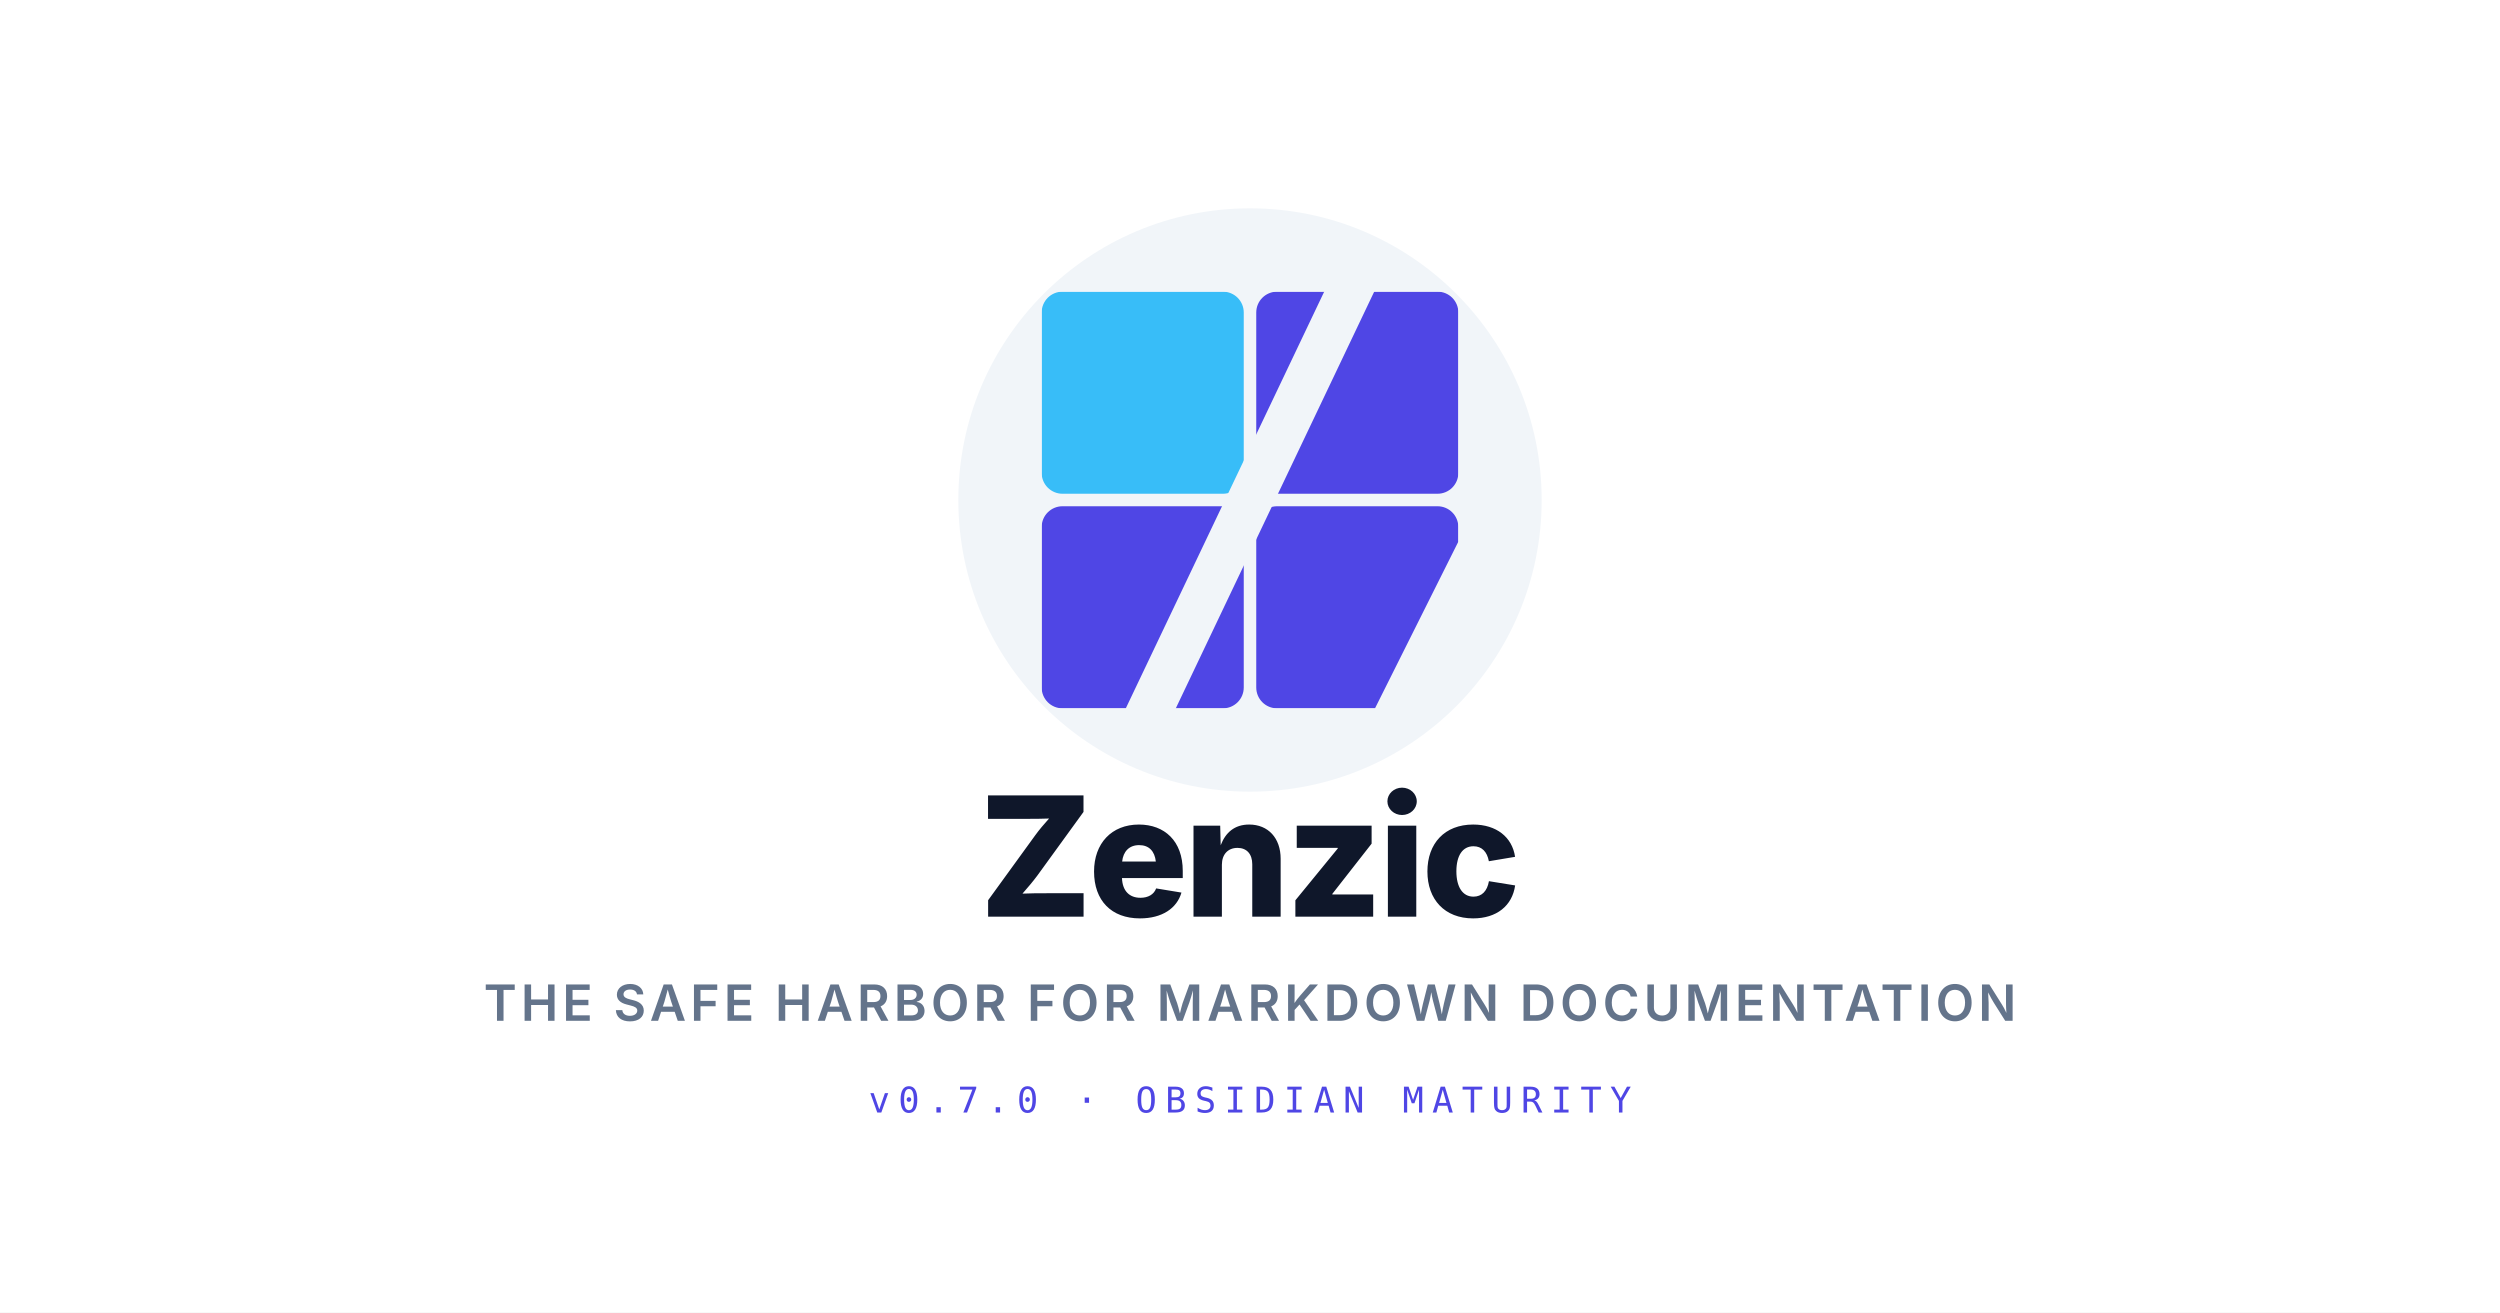
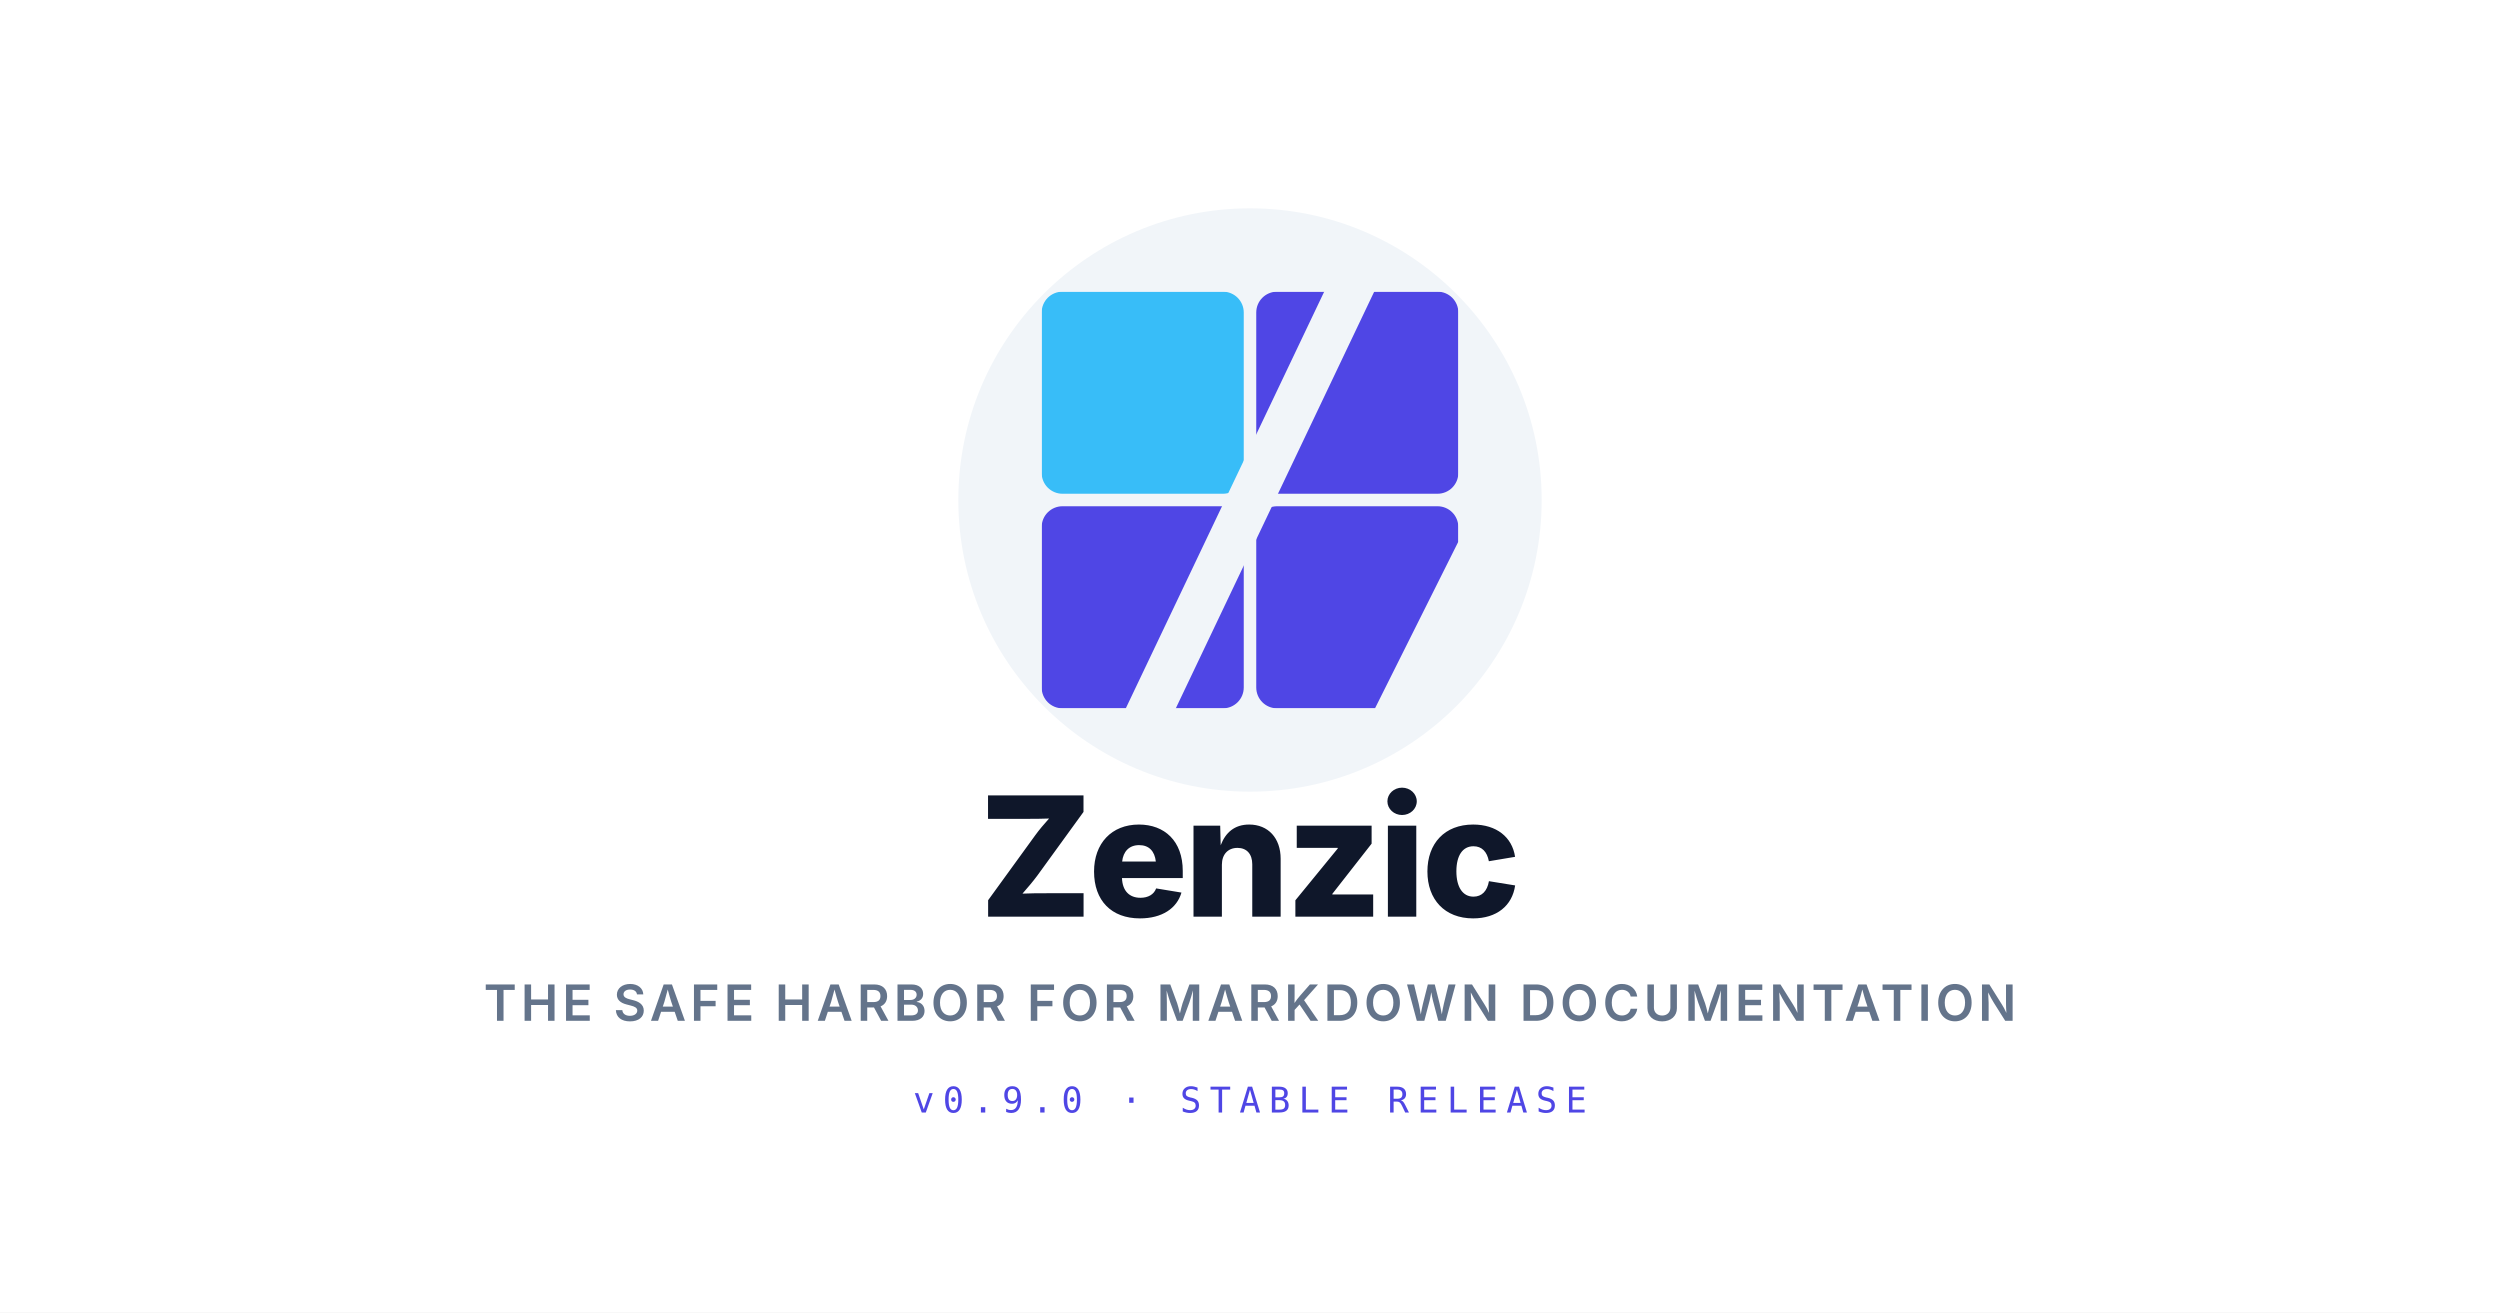
<svg xmlns="http://www.w3.org/2000/svg" viewBox="0 0 1200 630">
  <defs>
    <clipPath id="br-clip-og-lt">
      <rect x="103" y="103" width="97" height="97" rx="10" />
    </clipPath>
    <mask id="slash-cut-og-lt">
      <rect x="0" y="0" width="200" height="200" fill="white" />
      <polygon points="162,-5 138,-5 38,205 62,205" fill="black" />
    </mask>
  </defs>
  <rect x="0" y="0" width="1200" height="630" fill="#ffffff" />
  <circle cx="600" cy="240" r="140" fill="#f1f5f9" />
  <g transform="translate(500, 140) scale(1)">
    <g mask="url(#slash-cut-og-lt)">
      <rect x="0" y="0" width="97" height="97" rx="10" fill="#38bdf8" />
      <rect x="103" y="0" width="97" height="97" rx="10" fill="#4f46e5" />
      <rect x="0" y="103" width="97" height="97" rx="10" fill="#4f46e5" />
      <g clip-path="url(#br-clip-og-lt)">
        <polygon points="103,103 200,103 200,120 160,200 103,200" fill="#4f46e5" />
      </g>
    </g>
  </g>
  <text x="600" y="440" font-family="system-ui, -apple-system, sans-serif" font-weight="800" font-size="80" fill="#0f172a" text-anchor="middle" letter-spacing="-2">Zenzic</text>
  <text x="600" y="490" font-family="system-ui, -apple-system, sans-serif" font-weight="600" font-size="24" fill="#64748b" text-anchor="middle" letter-spacing="2">THE SAFE HARBOR FOR MARKDOWN DOCUMENTATION</text>
-   <text x="600" y="534" font-family="ui-monospace, SFMono-Regular, monospace" font-weight="500" font-size="17" fill="#4f46e5" text-anchor="middle" letter-spacing="4">v0.7.0 · OBSIDIAN MATURITY</text>
+   <text x="600" y="534" font-family="ui-monospace, SFMono-Regular, monospace" font-weight="500" font-size="17" fill="#4f46e5" text-anchor="middle" letter-spacing="4">v0.9.0 · STABLE RELEASE</text>
</svg>
